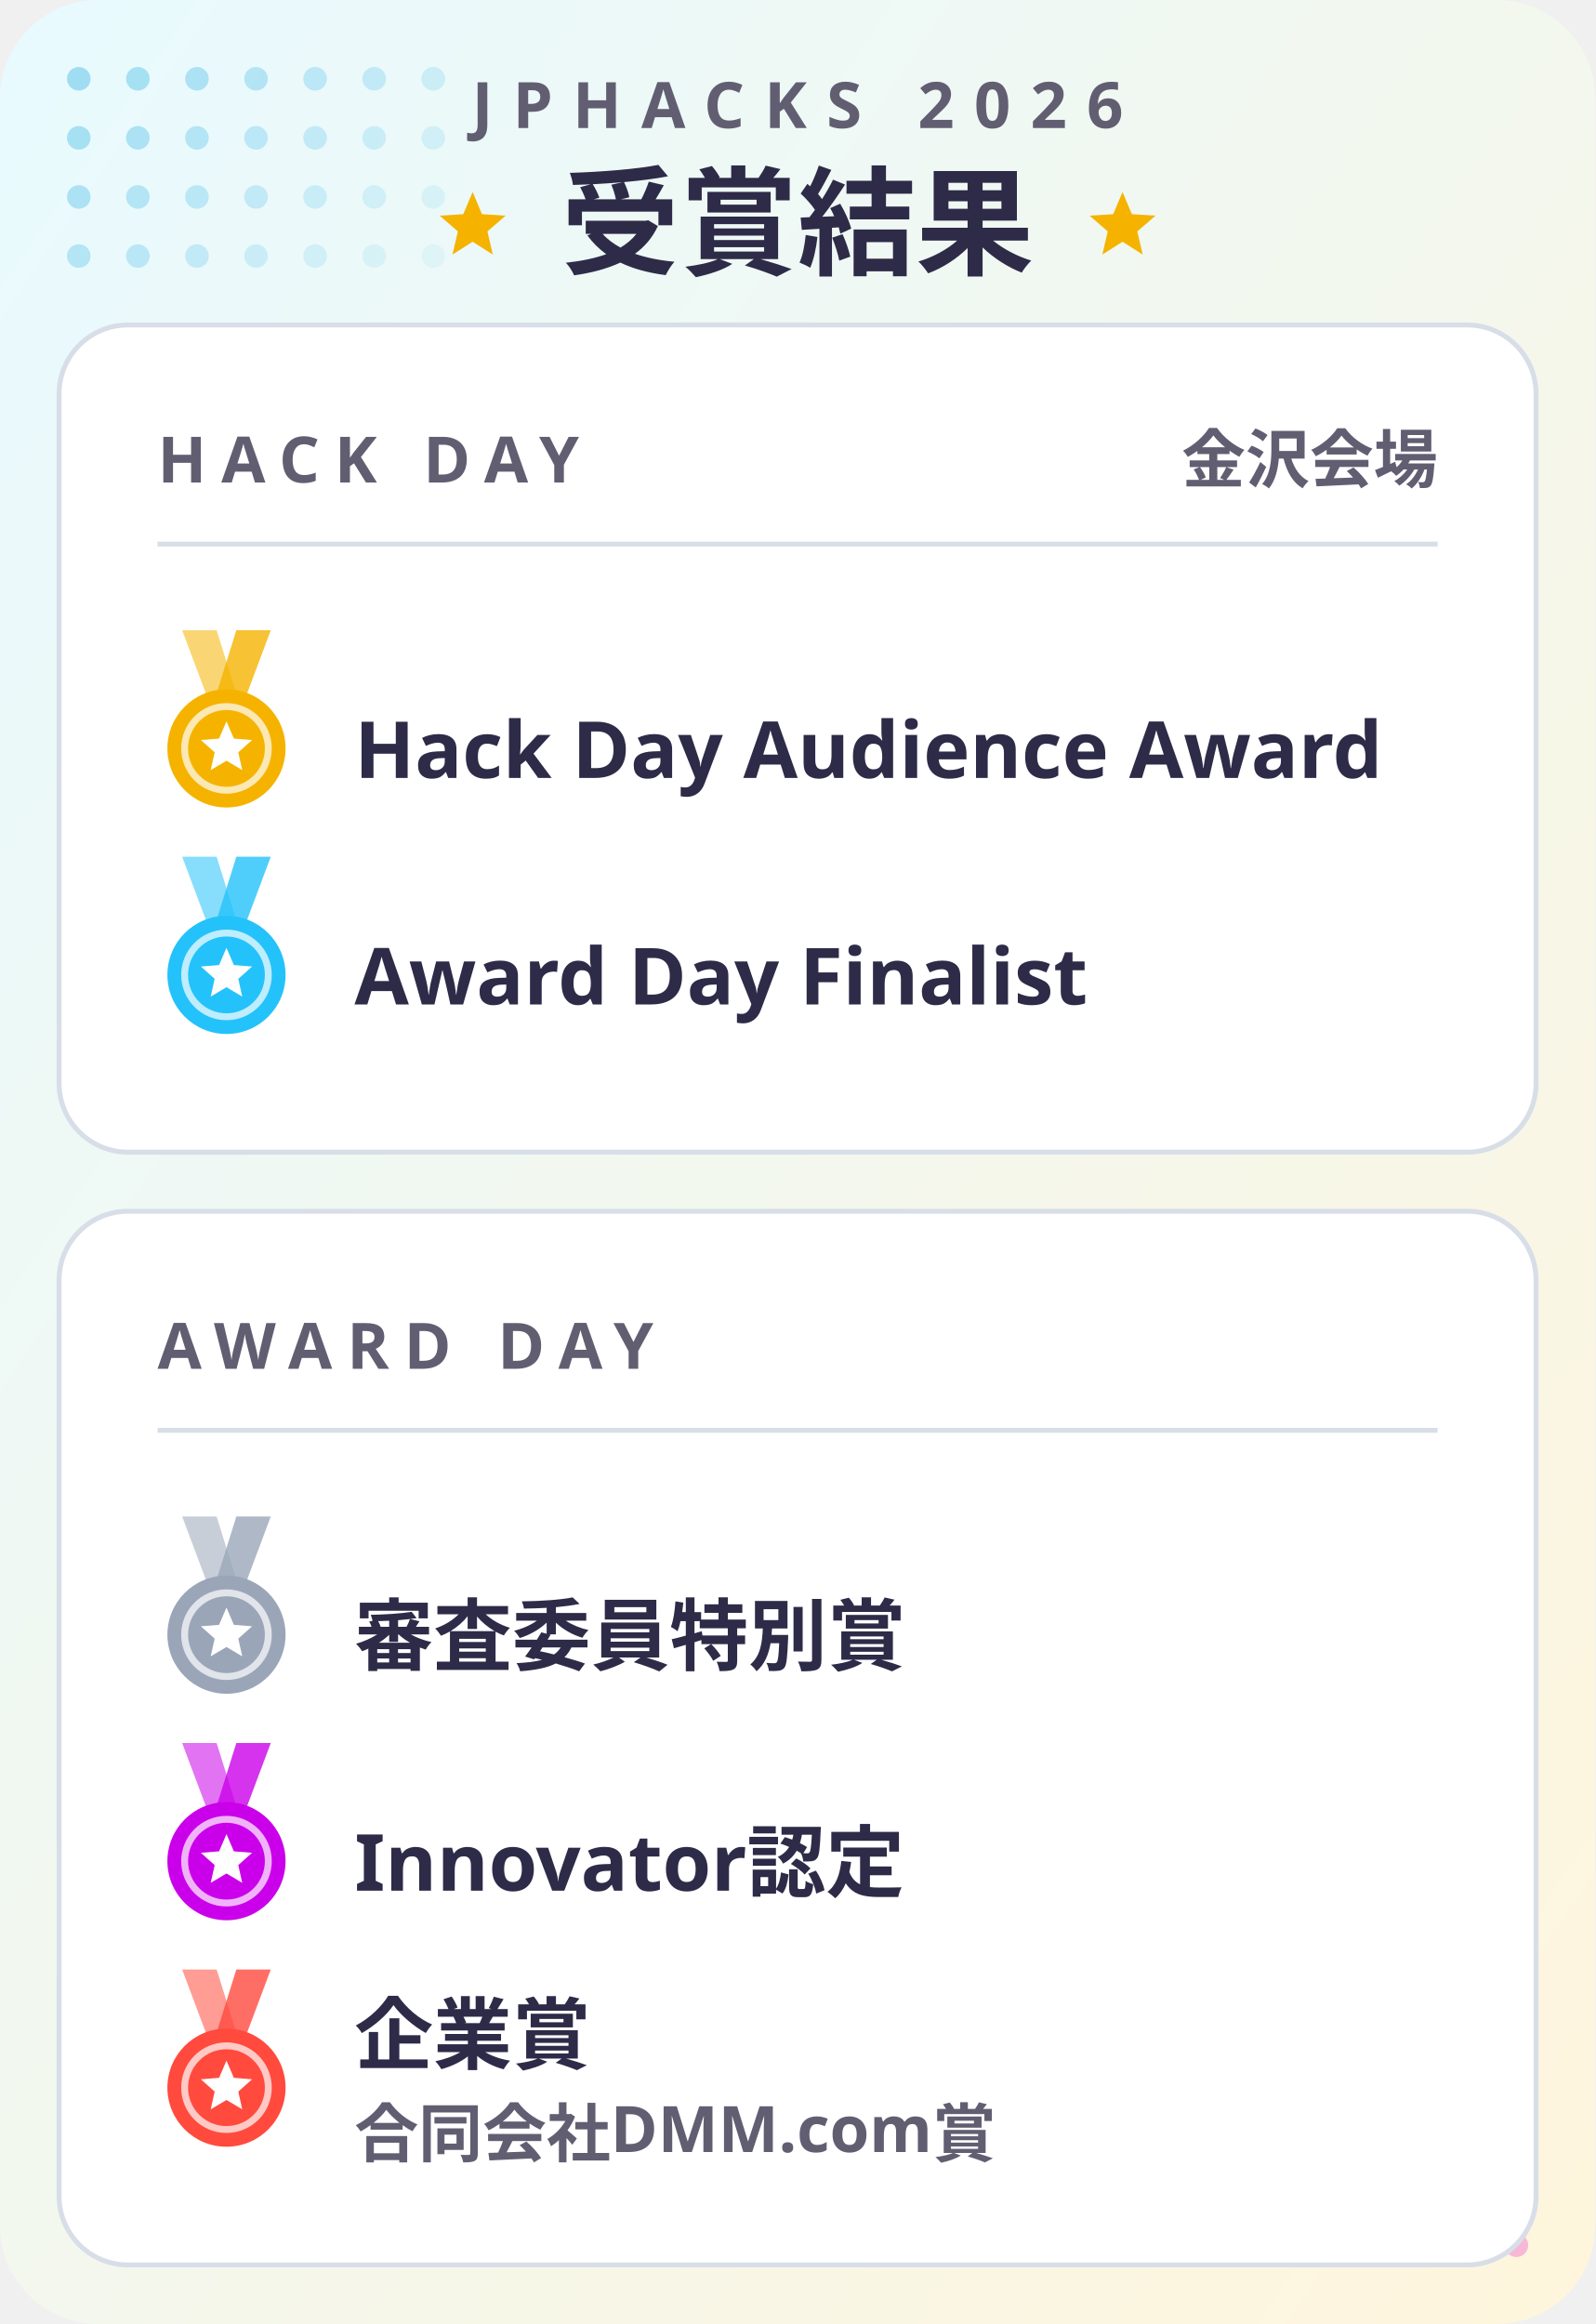
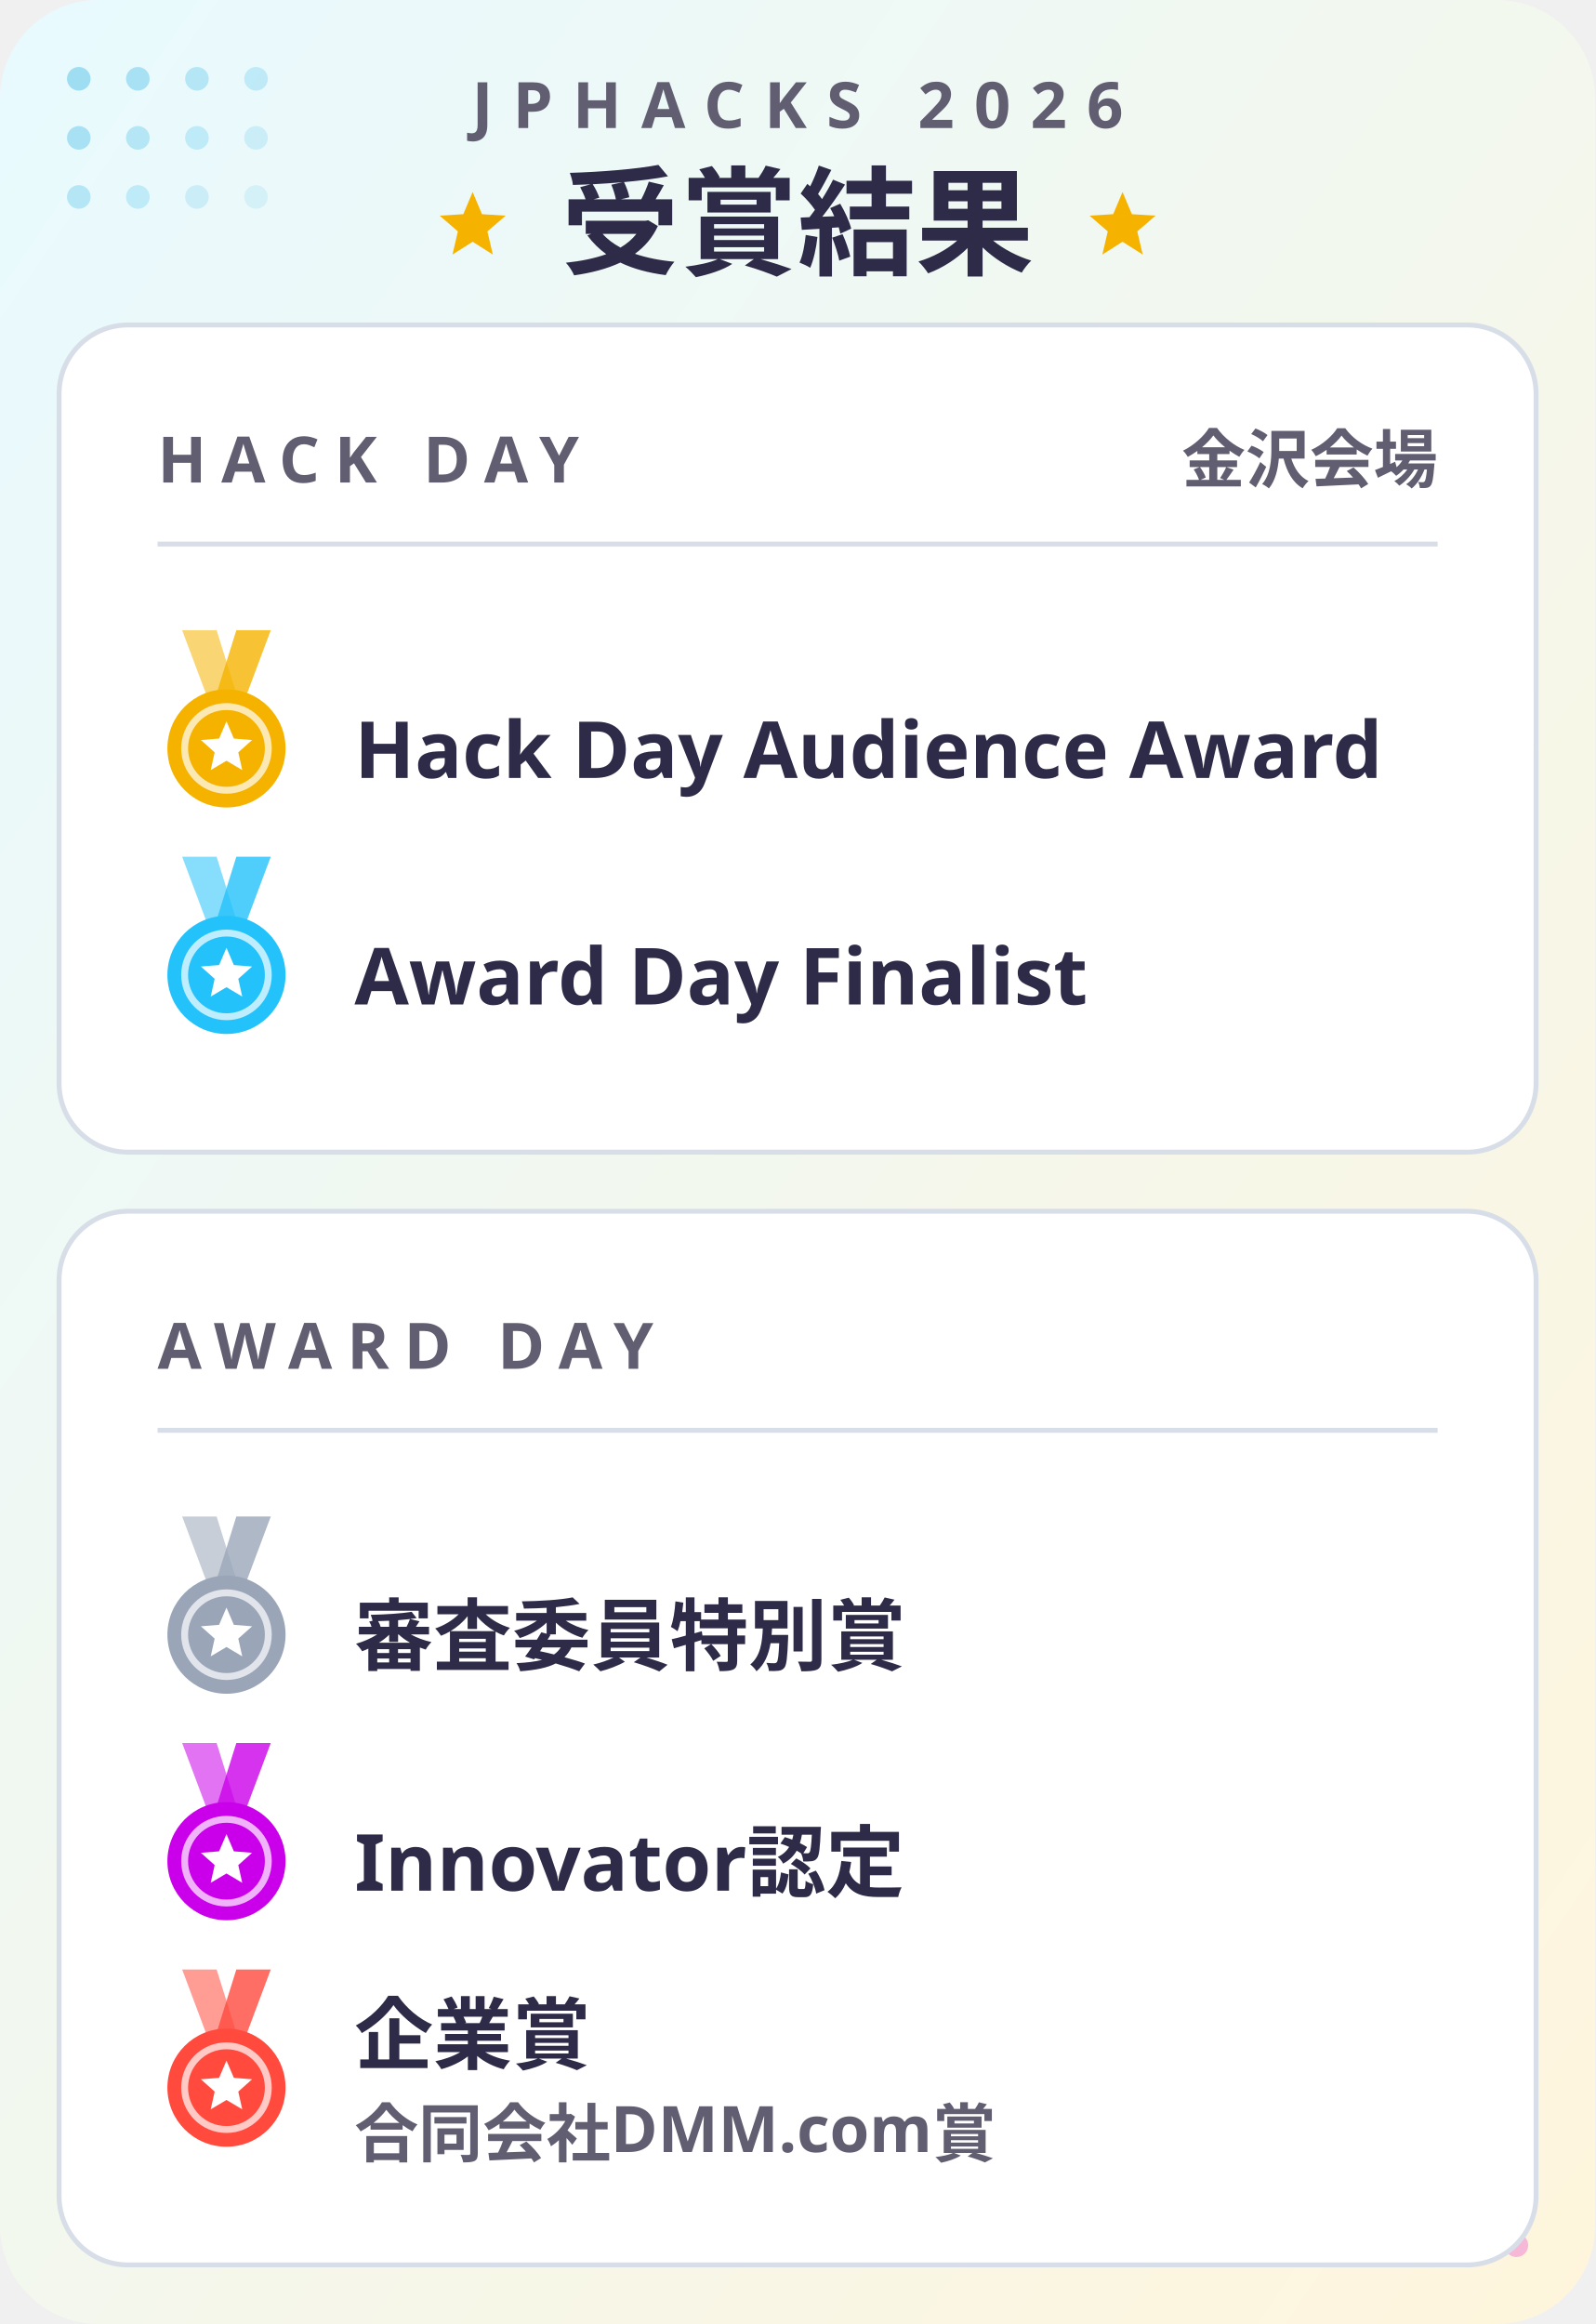
<svg xmlns="http://www.w3.org/2000/svg" viewBox="0 0 324 472" width="324" height="472" role="img">
  <defs>
    <filter id="glow" x="-30%" y="-30%" width="160%" height="160%">
      <feGaussianBlur stdDeviation="1.6" result="b" />
      <feMerge>
        <feMergeNode in="b" />
        <feMergeNode in="SourceGraphic" />
      </feMerge>
    </filter>
    <linearGradient id="brand" x1="0" y1="0" x2="1" y2="0">
      <stop offset="0" stop-color="#C03BFF" />
      <stop offset=".55" stop-color="#6F86FF" />
      <stop offset="1" stop-color="#22C4FA" />
    </linearGradient>
    <linearGradient id="bg" x1="0" y1="0" x2="1" y2="1">
      <stop offset="0" stop-color="#E8FAFF" />
      <stop offset="1" stop-color="#FFF5DC" />
    </linearGradient>
    <style>
.jp{font-family:'Hiragino Sans','Hiragino Kaku Gothic ProN','Yu Gothic UI','Yu Gothic','Meiryo','Noto Sans JP','Noto Sans CJK JP',sans-serif}
.disp{font-family:Impact,Haettenschweiler,'Anton','Arial Narrow Bold','Arial Black',sans-serif}
.gh{font-family:-apple-system,BlinkMacSystemFont,'Segoe UI','Noto Sans',Helvetica,Arial,sans-serif}
.rnd{font-family:RcRounded,'Hiragino Maru Gothic ProN','Yu Gothic UI','Noto Sans JP',sans-serif}
.hand{font-family:RcHand,'Hiragino Maru Gothic ProN','Yu Gothic UI','Noto Sans JP',sans-serif}
.mono{font-family:ui-monospace,SFMono-Regular,'Cascadia Mono',Consolas,'Liberation Mono',monospace}

@keyframes bob{0%,100%{transform:translateY(0)}50%{transform:translateY(-5px)}}
@keyframes blink{0%,90%,100%{transform:scaleY(1)}94%{transform:scaleY(.12)}}
@keyframes flow{to{stroke-dashoffset:-28}}
@keyframes pulse{0%,100%{opacity:.55}50%{opacity:1}}
.bob{animation:bob 2.6s ease-in-out infinite}
.eyes{transform-box:fill-box;transform-origin:center;animation:blink 4.8s infinite}
.flow{stroke-dasharray:6 8;animation:flow 1.1s linear infinite}
.pulse{animation:pulse 2.4s ease-in-out infinite}
@media (prefers-reduced-motion:reduce){.bob,.eyes,.flow,.pulse{animation:none}}
</style>
  </defs>
  <rect width="324" height="472" rx="20" fill="url(#bg)" />
  <clipPath id="card">
    <rect width="324" height="472" rx="20" />
  </clipPath>
  <g clip-path="url(#card)">
    <circle cx="16" cy="16" r="2.4" fill="#9FDDF2" opacity="1.00" />
-     <circle cx="28" cy="16" r="2.4" fill="#9FDDF2" opacity="0.91" />
-     <circle cx="40" cy="16" r="2.4" fill="#9FDDF2" opacity="0.82" />
-     <circle cx="52" cy="16" r="2.4" fill="#9FDDF2" opacity="0.73" />
-     <circle cx="64" cy="16" r="2.4" fill="#9FDDF2" opacity="0.64" />
-     <circle cx="76" cy="16" r="2.4" fill="#9FDDF2" opacity="0.55" />
-     <circle cx="88" cy="16" r="2.4" fill="#9FDDF2" opacity="0.45" />
-     <circle cx="16" cy="28" r="2.4" fill="#9FDDF2" opacity="0.91" />
-     <circle cx="28" cy="28" r="2.4" fill="#9FDDF2" opacity="0.82" />
-     <circle cx="40" cy="28" r="2.4" fill="#9FDDF2" opacity="0.73" />
-     <circle cx="52" cy="28" r="2.4" fill="#9FDDF2" opacity="0.64" />
-     <circle cx="64" cy="28" r="2.4" fill="#9FDDF2" opacity="0.55" />
-     <circle cx="76" cy="28" r="2.4" fill="#9FDDF2" opacity="0.45" />
-     <circle cx="88" cy="28" r="2.4" fill="#9FDDF2" opacity="0.36" />
-     <circle cx="16" cy="40" r="2.4" fill="#9FDDF2" opacity="0.82" />
-     <circle cx="28" cy="40" r="2.4" fill="#9FDDF2" opacity="0.73" />
-     <circle cx="40" cy="40" r="2.4" fill="#9FDDF2" opacity="0.64" />
-     <circle cx="52" cy="40" r="2.4" fill="#9FDDF2" opacity="0.55" />
-     <circle cx="64" cy="40" r="2.4" fill="#9FDDF2" opacity="0.45" />
-     <circle cx="76" cy="40" r="2.4" fill="#9FDDF2" opacity="0.36" />
-     <circle cx="88" cy="40" r="2.4" fill="#9FDDF2" opacity="0.27" />
-     <circle cx="16" cy="52" r="2.4" fill="#9FDDF2" opacity="0.73" />
-     <circle cx="28" cy="52" r="2.4" fill="#9FDDF2" opacity="0.64" />
-     <circle cx="40" cy="52" r="2.4" fill="#9FDDF2" opacity="0.55" />
-     <circle cx="52" cy="52" r="2.4" fill="#9FDDF2" opacity="0.45" />
-     <circle cx="64" cy="52" r="2.4" fill="#9FDDF2" opacity="0.36" />
-     <circle cx="76" cy="52" r="2.4" fill="#9FDDF2" opacity="0.27" />
-     <circle cx="88" cy="52" r="2.4" fill="#9FDDF2" opacity="0.18" />
+     <circle cx="28" cy="16" r="2.4" fill="#9FDDF2" opacity="0.86" />
+     <circle cx="40" cy="16" r="2.4" fill="#9FDDF2" opacity="0.71" />
+     <circle cx="52" cy="16" r="2.4" fill="#9FDDF2" opacity="0.57" />
+     <circle cx="16" cy="28" r="2.4" fill="#9FDDF2" opacity="0.86" />
+     <circle cx="28" cy="28" r="2.4" fill="#9FDDF2" opacity="0.71" />
+     <circle cx="40" cy="28" r="2.4" fill="#9FDDF2" opacity="0.57" />
+     <circle cx="52" cy="28" r="2.4" fill="#9FDDF2" opacity="0.43" />
+     <circle cx="16" cy="40" r="2.4" fill="#9FDDF2" opacity="0.71" />
+     <circle cx="28" cy="40" r="2.4" fill="#9FDDF2" opacity="0.57" />
+     <circle cx="40" cy="40" r="2.4" fill="#9FDDF2" opacity="0.43" />
+     <circle cx="52" cy="40" r="2.4" fill="#9FDDF2" opacity="0.29" />
    <g transform="translate(324 472) scale(-1 -1)">
      <circle cx="16" cy="16" r="2.4" fill="#F7B8D8" opacity="1.00" />
      <circle cx="28" cy="16" r="2.4" fill="#F7B8D8" opacity="0.91" />
      <circle cx="40" cy="16" r="2.4" fill="#F7B8D8" opacity="0.82" />
      <circle cx="52" cy="16" r="2.4" fill="#F7B8D8" opacity="0.73" />
      <circle cx="64" cy="16" r="2.4" fill="#F7B8D8" opacity="0.64" />
      <circle cx="76" cy="16" r="2.4" fill="#F7B8D8" opacity="0.55" />
      <circle cx="88" cy="16" r="2.4" fill="#F7B8D8" opacity="0.45" />
      <circle cx="16" cy="28" r="2.4" fill="#F7B8D8" opacity="0.91" />
      <circle cx="28" cy="28" r="2.4" fill="#F7B8D8" opacity="0.82" />
      <circle cx="40" cy="28" r="2.4" fill="#F7B8D8" opacity="0.73" />
      <circle cx="52" cy="28" r="2.4" fill="#F7B8D8" opacity="0.64" />
      <circle cx="64" cy="28" r="2.4" fill="#F7B8D8" opacity="0.55" />
      <circle cx="76" cy="28" r="2.4" fill="#F7B8D8" opacity="0.45" />
      <circle cx="88" cy="28" r="2.4" fill="#F7B8D8" opacity="0.36" />
      <circle cx="16" cy="40" r="2.4" fill="#F7B8D8" opacity="0.82" />
      <circle cx="28" cy="40" r="2.4" fill="#F7B8D8" opacity="0.73" />
      <circle cx="40" cy="40" r="2.4" fill="#F7B8D8" opacity="0.64" />
      <circle cx="52" cy="40" r="2.4" fill="#F7B8D8" opacity="0.55" />
      <circle cx="64" cy="40" r="2.4" fill="#F7B8D8" opacity="0.45" />
      <circle cx="76" cy="40" r="2.4" fill="#F7B8D8" opacity="0.36" />
      <circle cx="88" cy="40" r="2.4" fill="#F7B8D8" opacity="0.27" />
      <circle cx="16" cy="52" r="2.4" fill="#F7B8D8" opacity="0.73" />
      <circle cx="28" cy="52" r="2.4" fill="#F7B8D8" opacity="0.64" />
      <circle cx="40" cy="52" r="2.4" fill="#F7B8D8" opacity="0.55" />
      <circle cx="52" cy="52" r="2.4" fill="#F7B8D8" opacity="0.45" />
      <circle cx="64" cy="52" r="2.4" fill="#F7B8D8" opacity="0.36" />
      <circle cx="76" cy="52" r="2.4" fill="#F7B8D8" opacity="0.27" />
      <circle cx="88" cy="52" r="2.4" fill="#F7B8D8" opacity="0.18" />
    </g>
  </g>
  <text x="162.0" y="26" class="gh" font-size="13" font-weight="700" fill="#625E72" text-anchor="middle" letter-spacing="4">JPHACKS 2026</text>
  <text x="162.0" y="54" class="gh" font-size="24" font-weight="700" fill="#2E2B48" text-anchor="middle">受賞結果</text>
  <polygon points="96.0,39.0 97.9,43.5 102.7,43.8 99.0,47.0 100.1,51.7 96.0,49.1 91.9,51.7 93.0,47.0 89.3,43.8 94.1,43.5" fill="#F5B300" opacity="1.0" />
  <polygon points="228.0,39.0 229.9,43.5 234.7,43.8 231.0,47.0 232.1,51.7 228.0,49.1 223.9,51.7 225.0,47.0 221.3,43.8 226.1,43.5" fill="#F5B300" opacity="1.0" />
  <rect x="12" y="66" width="300" height="168" rx="14" fill="#FFFFFF" stroke="#D8DEE8" />
  <text x="32" y="98" class="gh" font-size="13" font-weight="700" fill="#625E72" text-anchor="start" letter-spacing="3">HACK DAY</text>
  <text x="292" y="98" class="gh" font-size="13" font-weight="600" fill="#625E72" text-anchor="end">金沢会場</text>
  <rect x="32" y="110" width="260" height="1" fill="#D8DEE8" />
  <path d="M37 128L43 144L49 144L44 128Z" fill="#F5B300" opacity=".55" />
  <path d="M55 128L49 144L43 144L48 128Z" fill="#F5B300" opacity=".8" />
  <circle cx="46" cy="152" r="12" fill="#F5B300" />
  <circle cx="46" cy="152" r="8.5" fill="none" stroke="#FFFFFF" stroke-width="1.4" opacity=".7" />
  <polygon points="46.0,146.5 47.5,150.0 51.2,150.3 48.4,152.8 49.2,156.4 46.0,154.5 42.8,156.4 43.6,152.8 40.8,150.3 44.5,150.0" fill="#FFFFFF" opacity="1.0" />
  <text x="72" y="158" class="gh" font-size="16" font-weight="700" fill="#2E2B48" text-anchor="start">Hack Day Audience Award</text>
  <path d="M37 174L43 190L49 190L44 174Z" fill="#24C2FA" opacity=".55" />
  <path d="M55 174L49 190L43 190L48 174Z" fill="#24C2FA" opacity=".8" />
  <circle cx="46" cy="198" r="12" fill="#24C2FA" />
  <circle cx="46" cy="198" r="8.5" fill="none" stroke="#FFFFFF" stroke-width="1.4" opacity=".7" />
  <polygon points="46.0,192.5 47.5,196.0 51.2,196.3 48.4,198.8 49.2,202.4 46.0,200.5 42.8,202.4 43.6,198.8 40.8,196.3 44.5,196.0" fill="#FFFFFF" opacity="1.0" />
  <text x="72" y="204" class="gh" font-size="16" font-weight="700" fill="#2E2B48" text-anchor="start">Award Day Finalist</text>
  <rect x="12" y="246" width="300" height="214" rx="14" fill="#FFFFFF" stroke="#D8DEE8" />
  <text x="32" y="278" class="gh" font-size="13" font-weight="700" fill="#625E72" text-anchor="start" letter-spacing="3">AWARD DAY</text>
  <rect x="32" y="290" width="260" height="1" fill="#D8DEE8" />
  <path d="M37 308L43 324L49 324L44 308Z" fill="#9AA6B8" opacity=".55" />
  <path d="M55 308L49 324L43 324L48 308Z" fill="#9AA6B8" opacity=".8" />
  <circle cx="46" cy="332" r="12" fill="#9AA6B8" />
  <circle cx="46" cy="332" r="8.5" fill="none" stroke="#FFFFFF" stroke-width="1.4" opacity=".7" />
  <polygon points="46.0,326.5 47.5,330.0 51.2,330.3 48.4,332.8 49.2,336.4 46.0,334.5 42.8,336.4 43.6,332.8 40.8,330.3 44.5,330.0" fill="#FFFFFF" opacity="1.0" />
  <text x="72" y="338" class="gh" font-size="16" font-weight="700" fill="#2E2B48" text-anchor="start">審査委員特別賞</text>
  <path d="M37 354L43 370L49 370L44 354Z" fill="#CB00EA" opacity=".55" />
  <path d="M55 354L49 370L43 370L48 354Z" fill="#CB00EA" opacity=".8" />
  <circle cx="46" cy="378" r="12" fill="#CB00EA" />
  <circle cx="46" cy="378" r="8.5" fill="none" stroke="#FFFFFF" stroke-width="1.4" opacity=".7" />
  <polygon points="46.0,372.5 47.5,376.0 51.2,376.3 48.4,378.8 49.2,382.4 46.0,380.5 42.8,382.4 43.6,378.8 40.8,376.3 44.5,376.0" fill="#FFFFFF" opacity="1.0" />
  <text x="72" y="384" class="gh" font-size="16" font-weight="700" fill="#2E2B48" text-anchor="start">Innovator認定</text>
  <path d="M37 400L43 416L49 416L44 400Z" fill="#FF4A3D" opacity=".55" />
  <path d="M55 400L49 416L43 416L48 400Z" fill="#FF4A3D" opacity=".8" />
  <circle cx="46" cy="424" r="12" fill="#FF4A3D" />
  <circle cx="46" cy="424" r="8.5" fill="none" stroke="#FFFFFF" stroke-width="1.4" opacity=".7" />
  <polygon points="46.0,418.5 47.5,422.0 51.2,422.3 48.4,424.8 49.2,428.4 46.0,426.5 42.8,428.4 43.6,424.8 40.8,422.3 44.5,422.0" fill="#FFFFFF" opacity="1.0" />
  <text x="72" y="419" class="gh" font-size="16" font-weight="700" fill="#2E2B48" text-anchor="start">企業賞</text>
  <text x="72" y="438" class="gh" font-size="13" font-weight="600" fill="#625E72" text-anchor="start">合同会社DMM.com賞</text>
</svg>
